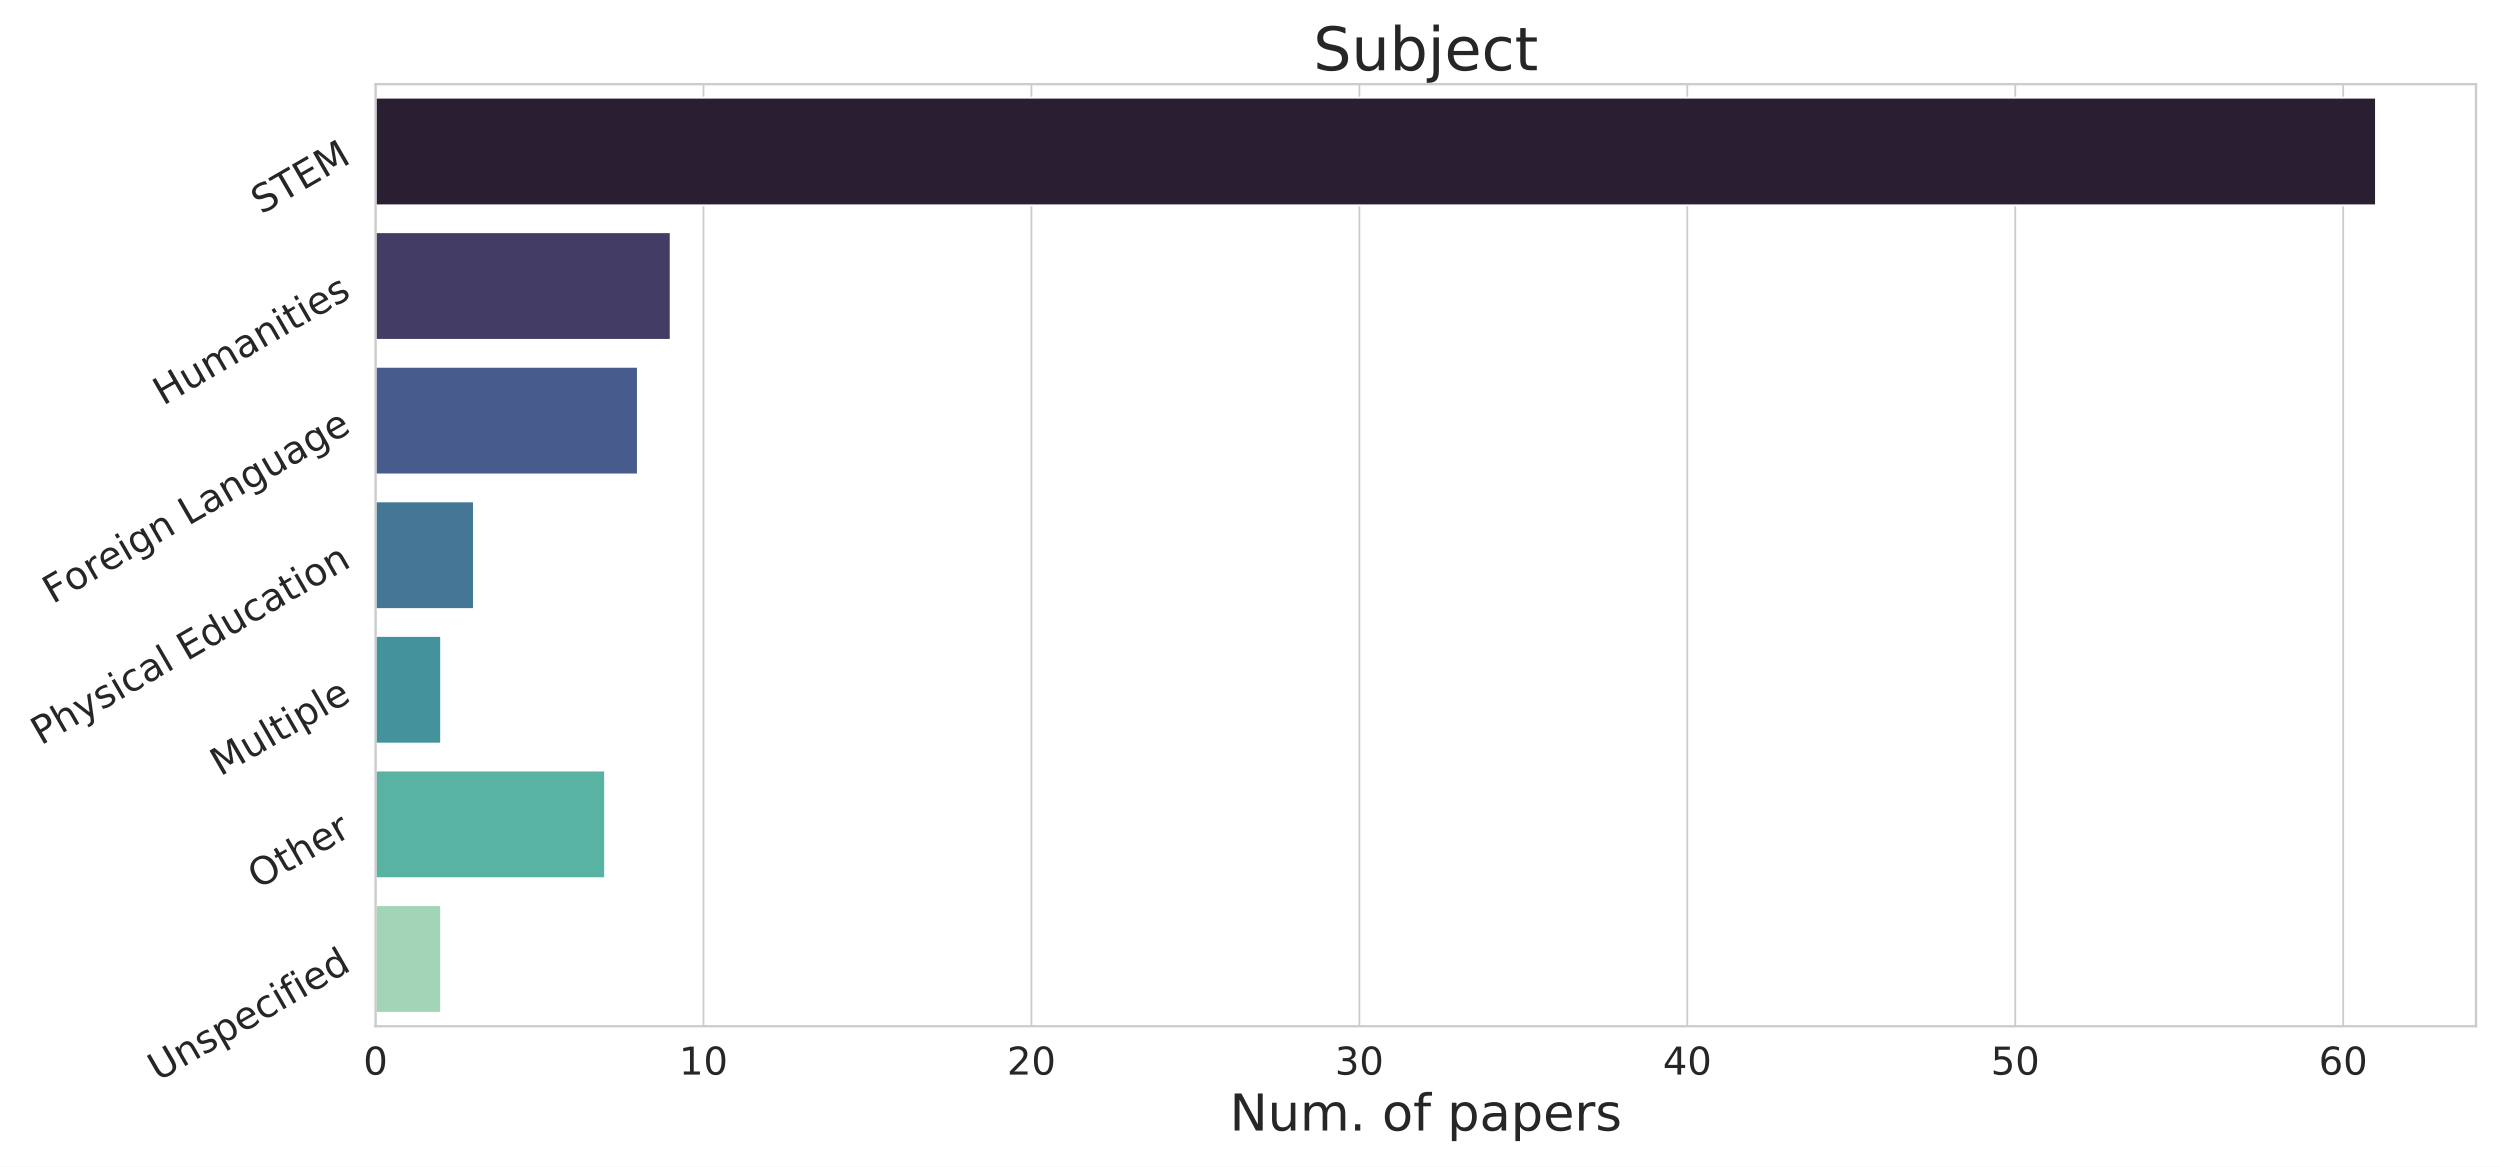
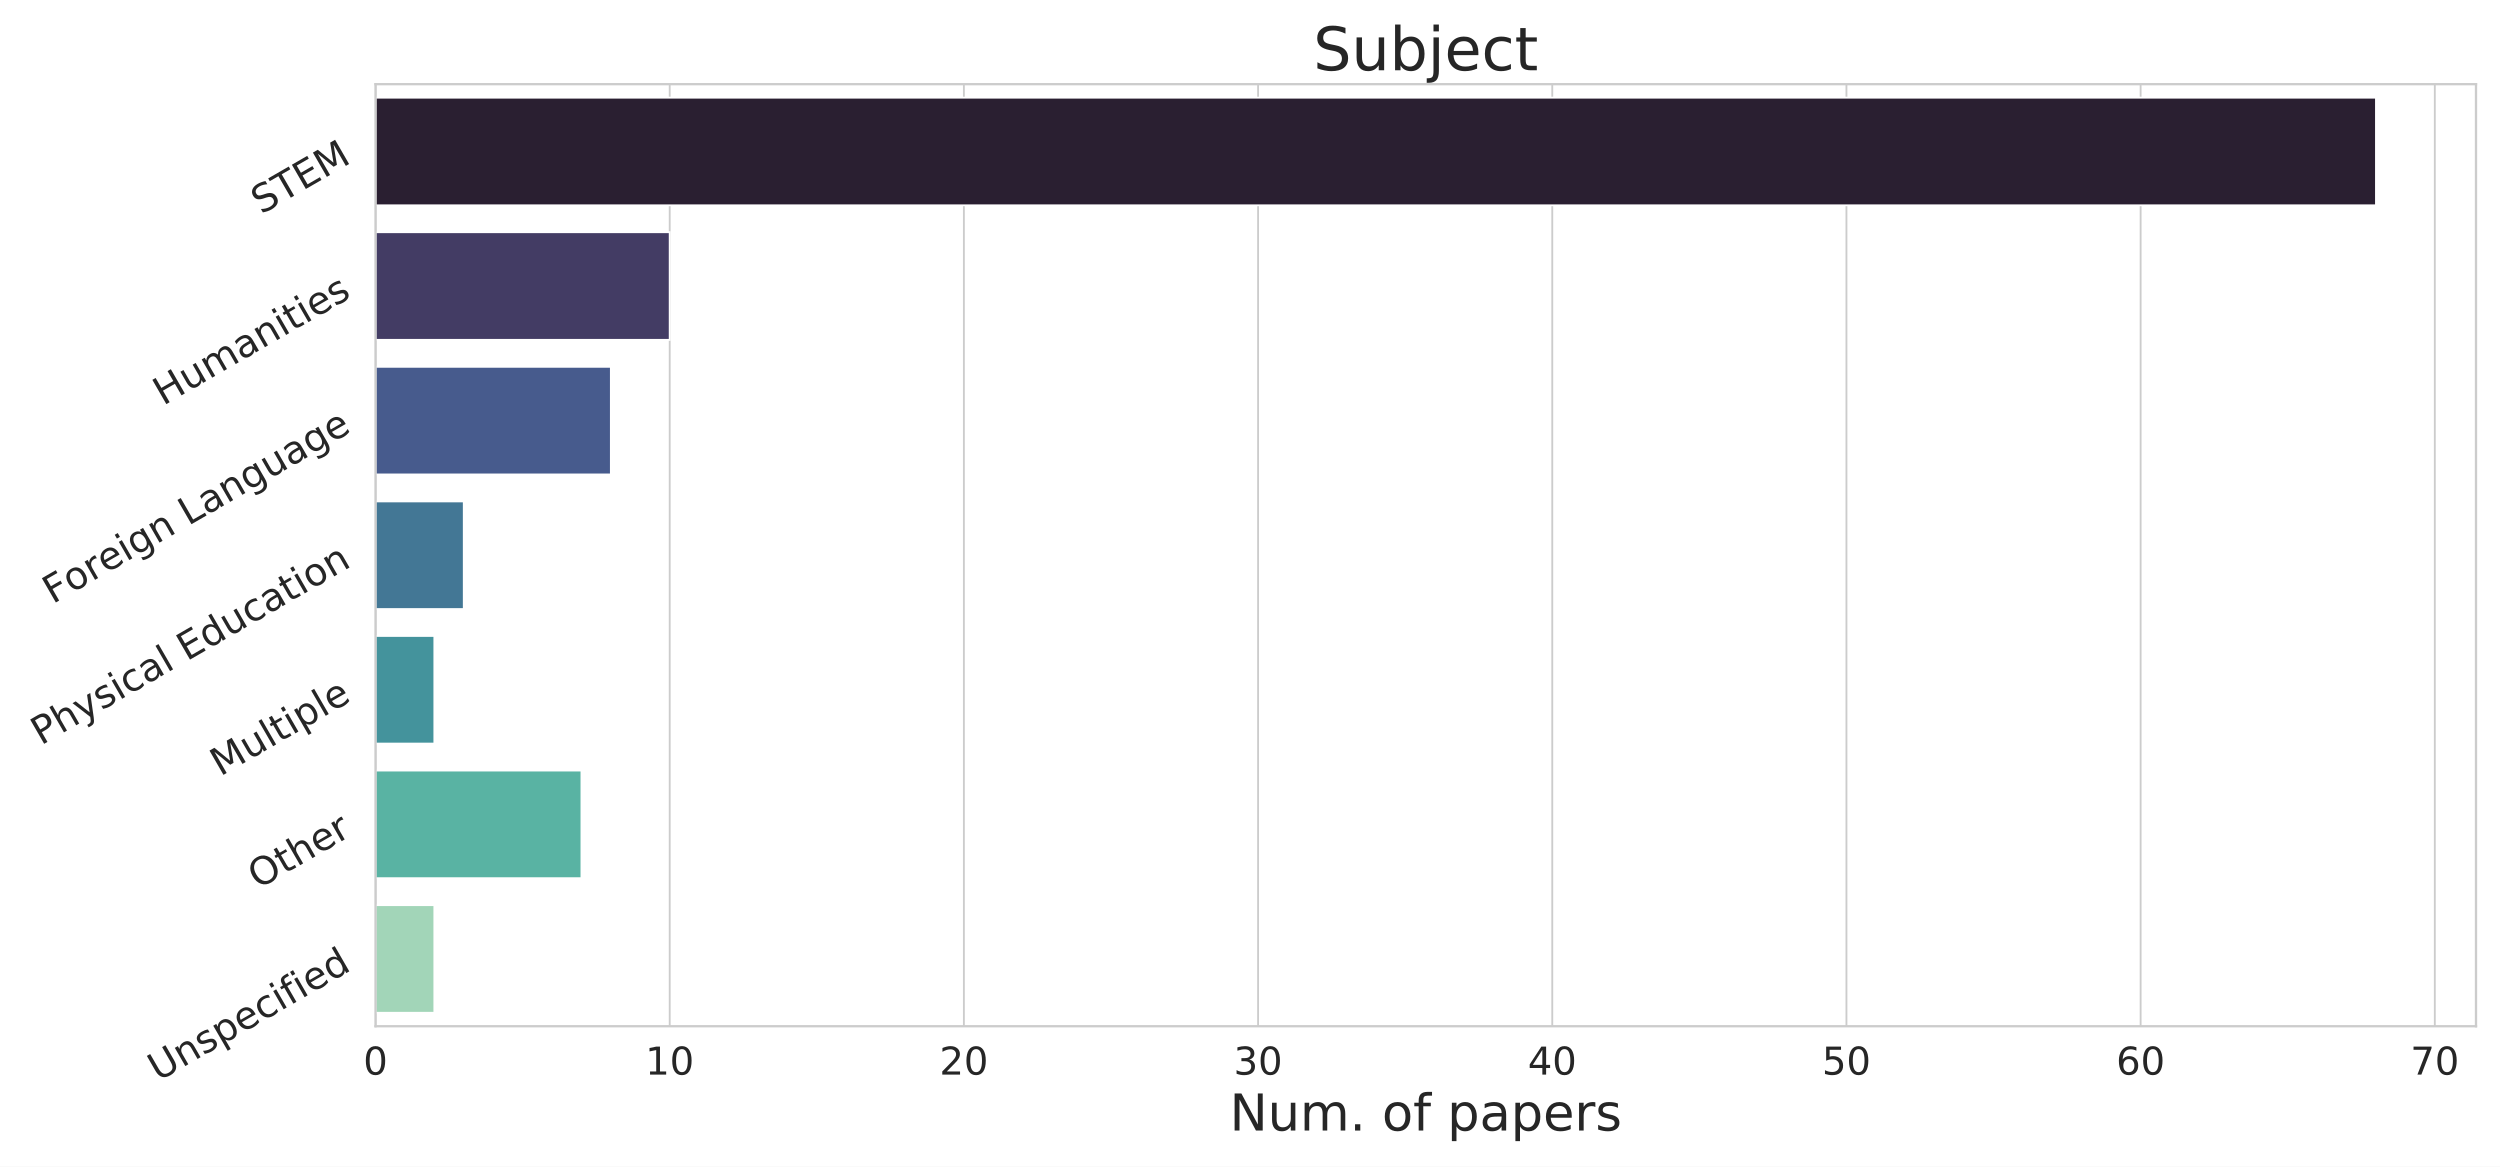
<svg xmlns="http://www.w3.org/2000/svg" xmlns:xlink="http://www.w3.org/1999/xlink" height="504pt" version="1.1" viewBox="0 0 1080 504" width="1080pt">
  <defs>
    <style type="text/css">
*{stroke-linecap:butt;stroke-linejoin:round;}
  </style>
  </defs>
  <g id="figure_1">
    <g id="patch_1">
      <path d="M 0 504  L 1080 504  L 1080 0  L 0 0  z " style="fill:#ffffff;" />
    </g>
    <g id="axes_1">
      <g id="patch_2">
        <path d="M 162.227 443.332  L 1069.632 443.332  L 1069.632 36.368  L 162.227 36.368  z " style="fill:#ffffff;" />
      </g>
      <g id="matplotlib.axis_1">
        <g id="xtick_1">
          <g id="line2d_1">
-             <path clip-path="url(#p57dfeed348)" d="M 162.227 443.332  L 162.227 36.368  " style="fill:none;stroke:#cccccc;stroke-linecap:round;stroke-width:0.8;" />
+             <path clip-path="url(#p2f2446769d)" d="M 162.227 443.332  L 162.227 36.368  " style="fill:none;stroke:#cccccc;stroke-linecap:round;stroke-width:0.8;" />
          </g>
          <g id="text_1">
            <defs>
              <path d="M 31.781 66.406  Q 24.172 66.406 20.328 58.906  Q 16.5 51.422 16.5 36.375  Q 16.5 21.391 20.328 13.891  Q 24.172 6.391 31.781 6.391  Q 39.453 6.391 43.281 13.891  Q 47.125 21.391 47.125 36.375  Q 47.125 51.422 43.281 58.906  Q 39.453 66.406 31.781 66.406  z M 31.781 74.219  Q 44.047 74.219 50.516 64.516  Q 56.984 54.828 56.984 36.375  Q 56.984 17.969 50.516 8.266  Q 44.047 -1.422 31.781 -1.422  Q 19.531 -1.422 13.062 8.266  Q 6.594 17.969 6.594 36.375  Q 6.594 54.828 13.062 64.516  Q 19.531 74.219 31.781 74.219  z " id="DejaVuSans-48" />
            </defs>
            <g style="fill:#262626;" transform="translate(156.9494 464.2369)scale(0.165888 -0.165888)">
              <use xlink:href="#DejaVuSans-48" />
            </g>
          </g>
        </g>
        <g id="xtick_2">
          <g id="line2d_2">
-             <path clip-path="url(#p57dfeed348)" d="M 303.898 443.332  L 303.898 36.368  " style="fill:none;stroke:#cccccc;stroke-linecap:round;stroke-width:0.8;" />
+             <path clip-path="url(#p2f2446769d)" d="M 289.314 443.332  L 289.314 36.368  " style="fill:none;stroke:#cccccc;stroke-linecap:round;stroke-width:0.8;" />
          </g>
          <g id="text_2">
            <defs>
              <path d="M 12.406 8.297  L 28.516 8.297  L 28.516 63.922  L 10.984 60.406  L 10.984 69.391  L 28.422 72.906  L 38.281 72.906  L 38.281 8.297  L 54.391 8.297  L 54.391 0  L 12.406 0  z " id="DejaVuSans-49" />
            </defs>
-             <g style="fill:#262626;" transform="translate(293.3435 464.2369)scale(0.165888 -0.165888)">
+             <g style="fill:#262626;" transform="translate(278.7597 464.2369)scale(0.165888 -0.165888)">
              <use xlink:href="#DejaVuSans-49" />
              <use x="63.623" xlink:href="#DejaVuSans-48" />
            </g>
          </g>
        </g>
        <g id="xtick_3">
          <g id="line2d_3">
-             <path clip-path="url(#p57dfeed348)" d="M 445.569 443.332  L 445.569 36.368  " style="fill:none;stroke:#cccccc;stroke-linecap:round;stroke-width:0.8;" />
+             <path clip-path="url(#p2f2446769d)" d="M 416.402 443.332  L 416.402 36.368  " style="fill:none;stroke:#cccccc;stroke-linecap:round;stroke-width:0.8;" />
          </g>
          <g id="text_3">
            <defs>
              <path d="M 19.188 8.297  L 53.609 8.297  L 53.609 0  L 7.328 0  L 7.328 8.297  Q 12.938 14.109 22.625 23.891  Q 32.328 33.688 34.812 36.531  Q 39.547 41.844 41.422 45.531  Q 43.312 49.219 43.312 52.781  Q 43.312 58.594 39.234 62.25  Q 35.156 65.922 28.609 65.922  Q 23.969 65.922 18.812 64.312  Q 13.672 62.703 7.812 59.422  L 7.812 69.391  Q 13.766 71.781 18.938 73  Q 24.125 74.219 28.422 74.219  Q 39.75 74.219 46.484 68.547  Q 53.219 62.891 53.219 53.422  Q 53.219 48.922 51.531 44.891  Q 49.859 40.875 45.406 35.406  Q 44.188 33.984 37.641 27.219  Q 31.109 20.453 19.188 8.297  z " id="DejaVuSans-50" />
            </defs>
-             <g style="fill:#262626;" transform="translate(435.0149 464.2369)scale(0.165888 -0.165888)">
+             <g style="fill:#262626;" transform="translate(405.8472 464.2369)scale(0.165888 -0.165888)">
              <use xlink:href="#DejaVuSans-50" />
              <use x="63.623" xlink:href="#DejaVuSans-48" />
            </g>
          </g>
        </g>
        <g id="xtick_4">
          <g id="line2d_4">
-             <path clip-path="url(#p57dfeed348)" d="M 587.241 443.332  L 587.241 36.368  " style="fill:none;stroke:#cccccc;stroke-linecap:round;stroke-width:0.8;" />
+             <path clip-path="url(#p2f2446769d)" d="M 543.489 443.332  L 543.489 36.368  " style="fill:none;stroke:#cccccc;stroke-linecap:round;stroke-width:0.8;" />
          </g>
          <g id="text_4">
            <defs>
              <path d="M 40.578 39.312  Q 47.656 37.797 51.625 33  Q 55.609 28.219 55.609 21.188  Q 55.609 10.406 48.188 4.484  Q 40.766 -1.422 27.094 -1.422  Q 22.516 -1.422 17.656 -0.516  Q 12.797 0.391 7.625 2.203  L 7.625 11.719  Q 11.719 9.328 16.594 8.109  Q 21.484 6.891 26.812 6.891  Q 36.078 6.891 40.938 10.547  Q 45.797 14.203 45.797 21.188  Q 45.797 27.641 41.281 31.266  Q 36.766 34.906 28.719 34.906  L 20.219 34.906  L 20.219 43.016  L 29.109 43.016  Q 36.375 43.016 40.234 45.922  Q 44.094 48.828 44.094 54.297  Q 44.094 59.906 40.109 62.906  Q 36.141 65.922 28.719 65.922  Q 24.656 65.922 20.016 65.031  Q 15.375 64.156 9.812 62.312  L 9.812 71.094  Q 15.438 72.656 20.344 73.438  Q 25.25 74.219 29.594 74.219  Q 40.828 74.219 47.359 69.109  Q 53.906 64.016 53.906 55.328  Q 53.906 49.266 50.438 45.094  Q 46.969 40.922 40.578 39.312  z " id="DejaVuSans-51" />
            </defs>
-             <g style="fill:#262626;" transform="translate(576.6863 464.2369)scale(0.165888 -0.165888)">
+             <g style="fill:#262626;" transform="translate(532.9348 464.2369)scale(0.165888 -0.165888)">
              <use xlink:href="#DejaVuSans-51" />
              <use x="63.623" xlink:href="#DejaVuSans-48" />
            </g>
          </g>
        </g>
        <g id="xtick_5">
          <g id="line2d_5">
-             <path clip-path="url(#p57dfeed348)" d="M 728.912 443.332  L 728.912 36.368  " style="fill:none;stroke:#cccccc;stroke-linecap:round;stroke-width:0.8;" />
+             <path clip-path="url(#p2f2446769d)" d="M 670.577 443.332  L 670.577 36.368  " style="fill:none;stroke:#cccccc;stroke-linecap:round;stroke-width:0.8;" />
          </g>
          <g id="text_5">
            <defs>
              <path d="M 37.797 64.312  L 12.891 25.391  L 37.797 25.391  z M 35.203 72.906  L 47.609 72.906  L 47.609 25.391  L 58.016 25.391  L 58.016 17.188  L 47.609 17.188  L 47.609 0  L 37.797 0  L 37.797 17.188  L 4.891 17.188  L 4.891 26.703  z " id="DejaVuSans-52" />
            </defs>
-             <g style="fill:#262626;" transform="translate(718.3577 464.2369)scale(0.165888 -0.165888)">
+             <g style="fill:#262626;" transform="translate(660.0224 464.2369)scale(0.165888 -0.165888)">
              <use xlink:href="#DejaVuSans-52" />
              <use x="63.623" xlink:href="#DejaVuSans-48" />
            </g>
          </g>
        </g>
        <g id="xtick_6">
          <g id="line2d_6">
-             <path clip-path="url(#p57dfeed348)" d="M 870.584 443.332  L 870.584 36.368  " style="fill:none;stroke:#cccccc;stroke-linecap:round;stroke-width:0.8;" />
+             <path clip-path="url(#p2f2446769d)" d="M 797.665 443.332  L 797.665 36.368  " style="fill:none;stroke:#cccccc;stroke-linecap:round;stroke-width:0.8;" />
          </g>
          <g id="text_6">
            <defs>
              <path d="M 10.797 72.906  L 49.516 72.906  L 49.516 64.594  L 19.828 64.594  L 19.828 46.734  Q 21.969 47.469 24.109 47.828  Q 26.266 48.188 28.422 48.188  Q 40.625 48.188 47.75 41.5  Q 54.891 34.812 54.891 23.391  Q 54.891 11.625 47.562 5.094  Q 40.234 -1.422 26.906 -1.422  Q 22.312 -1.422 17.547 -0.641  Q 12.797 0.141 7.719 1.703  L 7.719 11.625  Q 12.109 9.234 16.797 8.062  Q 21.484 6.891 26.703 6.891  Q 35.156 6.891 40.078 11.328  Q 45.016 15.766 45.016 23.391  Q 45.016 31 40.078 35.438  Q 35.156 39.891 26.703 39.891  Q 22.75 39.891 18.812 39.016  Q 14.891 38.141 10.797 36.281  z " id="DejaVuSans-53" />
            </defs>
-             <g style="fill:#262626;" transform="translate(860.0291 464.2369)scale(0.165888 -0.165888)">
+             <g style="fill:#262626;" transform="translate(787.11 464.2369)scale(0.165888 -0.165888)">
              <use xlink:href="#DejaVuSans-53" />
              <use x="63.623" xlink:href="#DejaVuSans-48" />
            </g>
          </g>
        </g>
        <g id="xtick_7">
          <g id="line2d_7">
-             <path clip-path="url(#p57dfeed348)" d="M 1012.255 443.332  L 1012.255 36.368  " style="fill:none;stroke:#cccccc;stroke-linecap:round;stroke-width:0.8;" />
+             <path clip-path="url(#p2f2446769d)" d="M 924.752 443.332  L 924.752 36.368  " style="fill:none;stroke:#cccccc;stroke-linecap:round;stroke-width:0.8;" />
          </g>
          <g id="text_7">
            <defs>
              <path d="M 33.016 40.375  Q 26.375 40.375 22.484 35.828  Q 18.609 31.297 18.609 23.391  Q 18.609 15.531 22.484 10.953  Q 26.375 6.391 33.016 6.391  Q 39.656 6.391 43.531 10.953  Q 47.406 15.531 47.406 23.391  Q 47.406 31.297 43.531 35.828  Q 39.656 40.375 33.016 40.375  z M 52.594 71.297  L 52.594 62.312  Q 48.875 64.062 45.094 64.984  Q 41.312 65.922 37.594 65.922  Q 27.828 65.922 22.672 59.328  Q 17.531 52.734 16.797 39.406  Q 19.672 43.656 24.016 45.922  Q 28.375 48.188 33.594 48.188  Q 44.578 48.188 50.953 41.516  Q 57.328 34.859 57.328 23.391  Q 57.328 12.156 50.688 5.359  Q 44.047 -1.422 33.016 -1.422  Q 20.359 -1.422 13.672 8.266  Q 6.984 17.969 6.984 36.375  Q 6.984 53.656 15.188 63.938  Q 23.391 74.219 37.203 74.219  Q 40.922 74.219 44.703 73.484  Q 48.484 72.75 52.594 71.297  z " id="DejaVuSans-54" />
            </defs>
-             <g style="fill:#262626;" transform="translate(1001.7 464.2369)scale(0.165888 -0.165888)">
+             <g style="fill:#262626;" transform="translate(914.1975 464.2369)scale(0.165888 -0.165888)">
              <use xlink:href="#DejaVuSans-54" />
              <use x="63.623" xlink:href="#DejaVuSans-48" />
            </g>
          </g>
        </g>
-         <g id="text_8">
+         <g id="xtick_8">
+           <g id="line2d_8">
+             <path clip-path="url(#p2f2446769d)" d="M 1051.84 443.332  L 1051.84 36.368  " style="fill:none;stroke:#cccccc;stroke-linecap:round;stroke-width:0.8;" />
+           </g>
+           <g id="text_8">
+             <defs>
+               <path d="M 8.203 72.906  L 55.078 72.906  L 55.078 68.703  L 28.609 0  L 18.312 0  L 43.219 64.594  L 8.203 64.594  z " id="DejaVuSans-55" />
+             </defs>
+             <g style="fill:#262626;" transform="translate(1041.285 464.2369)scale(0.165888 -0.165888)">
+               <use xlink:href="#DejaVuSans-55" />
+               <use x="63.623" xlink:href="#DejaVuSans-48" />
+             </g>
+           </g>
+         </g>
+         <g id="text_9">
          <defs>
            <path d="M 9.812 72.906  L 23.094 72.906  L 55.422 11.922  L 55.422 72.906  L 64.984 72.906  L 64.984 0  L 51.703 0  L 19.391 60.984  L 19.391 0  L 9.812 0  z " id="DejaVuSans-78" />
            <path d="M 8.5 21.578  L 8.5 54.688  L 17.484 54.688  L 17.484 21.922  Q 17.484 14.156 20.5 10.266  Q 23.531 6.391 29.594 6.391  Q 36.859 6.391 41.078 11.031  Q 45.312 15.672 45.312 23.688  L 45.312 54.688  L 54.297 54.688  L 54.297 0  L 45.312 0  L 45.312 8.406  Q 42.047 3.422 37.719 1  Q 33.406 -1.422 27.688 -1.422  Q 18.266 -1.422 13.375 4.438  Q 8.5 10.297 8.5 21.578  z M 31.109 56  z " id="DejaVuSans-117" />
            <path d="M 52 44.188  Q 55.375 50.25 60.062 53.125  Q 64.75 56 71.094 56  Q 79.641 56 84.281 50.016  Q 88.922 44.047 88.922 33.016  L 88.922 0  L 79.891 0  L 79.891 32.719  Q 79.891 40.578 77.094 44.375  Q 74.312 48.188 68.609 48.188  Q 61.625 48.188 57.562 43.547  Q 53.516 38.922 53.516 30.906  L 53.516 0  L 44.484 0  L 44.484 32.719  Q 44.484 40.625 41.703 44.406  Q 38.922 48.188 33.109 48.188  Q 26.219 48.188 22.156 43.531  Q 18.109 38.875 18.109 30.906  L 18.109 0  L 9.078 0  L 9.078 54.688  L 18.109 54.688  L 18.109 46.188  Q 21.188 51.219 25.484 53.609  Q 29.781 56 35.688 56  Q 41.656 56 45.828 52.969  Q 50 49.953 52 44.188  z " id="DejaVuSans-109" />
            <path d="M 10.688 12.406  L 21 12.406  L 21 0  L 10.688 0  z " id="DejaVuSans-46" />
            <path id="DejaVuSans-32" />
            <path d="M 30.609 48.391  Q 23.391 48.391 19.188 42.75  Q 14.984 37.109 14.984 27.297  Q 14.984 17.484 19.156 11.844  Q 23.344 6.203 30.609 6.203  Q 37.797 6.203 41.984 11.859  Q 46.188 17.531 46.188 27.297  Q 46.188 37.016 41.984 42.703  Q 37.797 48.391 30.609 48.391  z M 30.609 56  Q 42.328 56 49.016 48.375  Q 55.719 40.766 55.719 27.297  Q 55.719 13.875 49.016 6.219  Q 42.328 -1.422 30.609 -1.422  Q 18.844 -1.422 12.172 6.219  Q 5.516 13.875 5.516 27.297  Q 5.516 40.766 12.172 48.375  Q 18.844 56 30.609 56  z " id="DejaVuSans-111" />
            <path d="M 37.109 75.984  L 37.109 68.5  L 28.516 68.5  Q 23.688 68.5 21.797 66.547  Q 19.922 64.594 19.922 59.516  L 19.922 54.688  L 34.719 54.688  L 34.719 47.703  L 19.922 47.703  L 19.922 0  L 10.891 0  L 10.891 47.703  L 2.297 47.703  L 2.297 54.688  L 10.891 54.688  L 10.891 58.5  Q 10.891 67.625 15.141 71.797  Q 19.391 75.984 28.609 75.984  z " id="DejaVuSans-102" />
            <path d="M 18.109 8.203  L 18.109 -20.797  L 9.078 -20.797  L 9.078 54.688  L 18.109 54.688  L 18.109 46.391  Q 20.953 51.266 25.266 53.625  Q 29.594 56 35.594 56  Q 45.562 56 51.781 48.094  Q 58.016 40.188 58.016 27.297  Q 58.016 14.406 51.781 6.484  Q 45.562 -1.422 35.594 -1.422  Q 29.594 -1.422 25.266 0.953  Q 20.953 3.328 18.109 8.203  z M 48.688 27.297  Q 48.688 37.203 44.609 42.844  Q 40.531 48.484 33.406 48.484  Q 26.266 48.484 22.188 42.844  Q 18.109 37.203 18.109 27.297  Q 18.109 17.391 22.188 11.75  Q 26.266 6.109 33.406 6.109  Q 40.531 6.109 44.609 11.75  Q 48.688 17.391 48.688 27.297  z " id="DejaVuSans-112" />
            <path d="M 34.281 27.484  Q 23.391 27.484 19.188 25  Q 14.984 22.516 14.984 16.5  Q 14.984 11.719 18.141 8.906  Q 21.297 6.109 26.703 6.109  Q 34.188 6.109 38.703 11.406  Q 43.219 16.703 43.219 25.484  L 43.219 27.484  z M 52.203 31.203  L 52.203 0  L 43.219 0  L 43.219 8.297  Q 40.141 3.328 35.547 0.953  Q 30.953 -1.422 24.312 -1.422  Q 15.922 -1.422 10.953 3.297  Q 6 8.016 6 15.922  Q 6 25.141 12.172 29.828  Q 18.359 34.516 30.609 34.516  L 43.219 34.516  L 43.219 35.406  Q 43.219 41.609 39.141 45  Q 35.062 48.391 27.688 48.391  Q 23 48.391 18.547 47.266  Q 14.109 46.141 10.016 43.891  L 10.016 52.203  Q 14.938 54.109 19.578 55.047  Q 24.219 56 28.609 56  Q 40.484 56 46.344 49.844  Q 52.203 43.703 52.203 31.203  z " id="DejaVuSans-97" />
            <path d="M 56.203 29.594  L 56.203 25.203  L 14.891 25.203  Q 15.484 15.922 20.484 11.062  Q 25.484 6.203 34.422 6.203  Q 39.594 6.203 44.453 7.469  Q 49.312 8.734 54.109 11.281  L 54.109 2.781  Q 49.266 0.734 44.188 -0.344  Q 39.109 -1.422 33.891 -1.422  Q 20.797 -1.422 13.156 6.188  Q 5.516 13.812 5.516 26.812  Q 5.516 40.234 12.766 48.109  Q 20.016 56 32.328 56  Q 43.359 56 49.781 48.891  Q 56.203 41.797 56.203 29.594  z M 47.219 32.234  Q 47.125 39.594 43.094 43.984  Q 39.062 48.391 32.422 48.391  Q 24.906 48.391 20.391 44.141  Q 15.875 39.891 15.188 32.172  z " id="DejaVuSans-101" />
            <path d="M 41.109 46.297  Q 39.594 47.172 37.812 47.578  Q 36.031 48 33.891 48  Q 26.266 48 22.188 43.047  Q 18.109 38.094 18.109 28.812  L 18.109 0  L 9.078 0  L 9.078 54.688  L 18.109 54.688  L 18.109 46.188  Q 20.953 51.172 25.484 53.578  Q 30.031 56 36.531 56  Q 37.453 56 38.578 55.875  Q 39.703 55.766 41.062 55.516  z " id="DejaVuSans-114" />
            <path d="M 44.281 53.078  L 44.281 44.578  Q 40.484 46.531 36.375 47.5  Q 32.281 48.484 27.875 48.484  Q 21.188 48.484 17.844 46.438  Q 14.5 44.391 14.5 40.281  Q 14.5 37.156 16.891 35.375  Q 19.281 33.594 26.516 31.984  L 29.594 31.297  Q 39.156 29.25 43.188 25.516  Q 47.219 21.781 47.219 15.094  Q 47.219 7.469 41.188 3.016  Q 35.156 -1.422 24.609 -1.422  Q 20.219 -1.422 15.453 -0.562  Q 10.688 0.297 5.422 2  L 5.422 11.281  Q 10.406 8.688 15.234 7.391  Q 20.062 6.109 24.812 6.109  Q 31.156 6.109 34.562 8.281  Q 37.984 10.453 37.984 14.406  Q 37.984 18.062 35.516 20.016  Q 33.062 21.969 24.703 23.781  L 21.578 24.516  Q 13.234 26.266 9.516 29.906  Q 5.812 33.547 5.812 39.891  Q 5.812 47.609 11.281 51.797  Q 16.75 56 26.812 56  Q 31.781 56 36.172 55.266  Q 40.578 54.547 44.281 53.078  z " id="DejaVuSans-115" />
          </defs>
          <g style="fill:#262626;" transform="translate(531.195 488.4034)scale(0.22 -0.22)">
            <use xlink:href="#DejaVuSans-78" />
            <use x="74.805" xlink:href="#DejaVuSans-117" />
            <use x="138.184" xlink:href="#DejaVuSans-109" />
            <use x="235.596" xlink:href="#DejaVuSans-46" />
            <use x="267.383" xlink:href="#DejaVuSans-32" />
            <use x="299.17" xlink:href="#DejaVuSans-111" />
            <use x="360.352" xlink:href="#DejaVuSans-102" />
            <use x="395.557" xlink:href="#DejaVuSans-32" />
            <use x="427.344" xlink:href="#DejaVuSans-112" />
            <use x="490.82" xlink:href="#DejaVuSans-97" />
            <use x="552.1" xlink:href="#DejaVuSans-112" />
            <use x="615.576" xlink:href="#DejaVuSans-101" />
            <use x="677.1" xlink:href="#DejaVuSans-114" />
            <use x="718.213" xlink:href="#DejaVuSans-115" />
          </g>
        </g>
      </g>
      <g id="matplotlib.axis_2">
        <g id="ytick_1">
-           <g id="text_9">
+           <g id="text_10">
            <defs>
              <path d="M 53.516 70.516  L 53.516 60.891  Q 47.906 63.578 42.922 64.891  Q 37.938 66.219 33.297 66.219  Q 25.25 66.219 20.875 63.094  Q 16.5 59.969 16.5 54.203  Q 16.5 49.359 19.406 46.891  Q 22.312 44.438 30.422 42.922  L 36.375 41.703  Q 47.406 39.594 52.656 34.297  Q 57.906 29 57.906 20.125  Q 57.906 9.516 50.797 4.047  Q 43.703 -1.422 29.984 -1.422  Q 24.812 -1.422 18.969 -0.25  Q 13.141 0.922 6.891 3.219  L 6.891 13.375  Q 12.891 10.016 18.656 8.297  Q 24.422 6.594 29.984 6.594  Q 38.422 6.594 43.016 9.906  Q 47.609 13.234 47.609 19.391  Q 47.609 24.75 44.312 27.781  Q 41.016 30.812 33.5 32.328  L 27.484 33.5  Q 16.453 35.688 11.516 40.375  Q 6.594 45.062 6.594 53.422  Q 6.594 63.094 13.406 68.656  Q 20.219 74.219 32.172 74.219  Q 37.312 74.219 42.625 73.281  Q 47.953 72.359 53.516 70.516  z " id="DejaVuSans-83" />
              <path d="M -0.297 72.906  L 61.375 72.906  L 61.375 64.594  L 35.5 64.594  L 35.5 0  L 25.594 0  L 25.594 64.594  L -0.297 64.594  z " id="DejaVuSans-84" />
              <path d="M 9.812 72.906  L 55.906 72.906  L 55.906 64.594  L 19.672 64.594  L 19.672 43.016  L 54.391 43.016  L 54.391 34.719  L 19.672 34.719  L 19.672 8.297  L 56.781 8.297  L 56.781 0  L 9.812 0  z " id="DejaVuSans-69" />
              <path d="M 9.812 72.906  L 24.516 72.906  L 43.109 23.297  L 61.812 72.906  L 76.516 72.906  L 76.516 0  L 66.891 0  L 66.891 64.016  L 48.094 14.016  L 38.188 14.016  L 19.391 64.016  L 19.391 0  L 9.812 0  z " id="DejaVuSans-77" />
            </defs>
            <g style="fill:#262626;" transform="translate(112.8335 92.77982)rotate(-30)scale(0.165888 -0.165888)">
              <use xlink:href="#DejaVuSans-83" />
              <use x="63.477" xlink:href="#DejaVuSans-84" />
              <use x="124.561" xlink:href="#DejaVuSans-69" />
              <use x="187.744" xlink:href="#DejaVuSans-77" />
            </g>
          </g>
        </g>
        <g id="ytick_2">
-           <g id="text_10">
+           <g id="text_11">
            <defs>
              <path d="M 9.812 72.906  L 19.672 72.906  L 19.672 43.016  L 55.516 43.016  L 55.516 72.906  L 65.375 72.906  L 65.375 0  L 55.516 0  L 55.516 34.719  L 19.672 34.719  L 19.672 0  L 9.812 0  z " id="DejaVuSans-72" />
              <path d="M 54.891 33.016  L 54.891 0  L 45.906 0  L 45.906 32.719  Q 45.906 40.484 42.875 44.328  Q 39.844 48.188 33.797 48.188  Q 26.516 48.188 22.312 43.547  Q 18.109 38.922 18.109 30.906  L 18.109 0  L 9.078 0  L 9.078 54.688  L 18.109 54.688  L 18.109 46.188  Q 21.344 51.125 25.703 53.562  Q 30.078 56 35.797 56  Q 45.219 56 50.047 50.172  Q 54.891 44.344 54.891 33.016  z " id="DejaVuSans-110" />
              <path d="M 9.422 54.688  L 18.406 54.688  L 18.406 0  L 9.422 0  z M 9.422 75.984  L 18.406 75.984  L 18.406 64.594  L 9.422 64.594  z " id="DejaVuSans-105" />
              <path d="M 18.312 70.219  L 18.312 54.688  L 36.812 54.688  L 36.812 47.703  L 18.312 47.703  L 18.312 18.016  Q 18.312 11.328 20.141 9.422  Q 21.969 7.516 27.594 7.516  L 36.812 7.516  L 36.812 0  L 27.594 0  Q 17.188 0 13.234 3.875  Q 9.281 7.766 9.281 18.016  L 9.281 47.703  L 2.688 47.703  L 2.688 54.688  L 9.281 54.688  L 9.281 70.219  z " id="DejaVuSans-116" />
            </defs>
            <g style="fill:#262626;" transform="translate(70.45286 175.386)rotate(-30)scale(0.165888 -0.165888)">
              <use xlink:href="#DejaVuSans-72" />
              <use x="75.195" xlink:href="#DejaVuSans-117" />
              <use x="138.574" xlink:href="#DejaVuSans-109" />
              <use x="235.986" xlink:href="#DejaVuSans-97" />
              <use x="297.266" xlink:href="#DejaVuSans-110" />
              <use x="360.645" xlink:href="#DejaVuSans-105" />
              <use x="388.428" xlink:href="#DejaVuSans-116" />
              <use x="427.637" xlink:href="#DejaVuSans-105" />
              <use x="455.42" xlink:href="#DejaVuSans-101" />
              <use x="516.943" xlink:href="#DejaVuSans-115" />
            </g>
          </g>
        </g>
        <g id="ytick_3">
-           <g id="text_11">
+           <g id="text_12">
            <defs>
              <path d="M 9.812 72.906  L 51.703 72.906  L 51.703 64.594  L 19.672 64.594  L 19.672 43.109  L 48.578 43.109  L 48.578 34.812  L 19.672 34.812  L 19.672 0  L 9.812 0  z " id="DejaVuSans-70" />
              <path d="M 45.406 27.984  Q 45.406 37.75 41.375 43.109  Q 37.359 48.484 30.078 48.484  Q 22.859 48.484 18.828 43.109  Q 14.797 37.75 14.797 27.984  Q 14.797 18.266 18.828 12.891  Q 22.859 7.516 30.078 7.516  Q 37.359 7.516 41.375 12.891  Q 45.406 18.266 45.406 27.984  z M 54.391 6.781  Q 54.391 -7.172 48.188 -13.984  Q 42 -20.797 29.203 -20.797  Q 24.469 -20.797 20.266 -20.094  Q 16.062 -19.391 12.109 -17.922  L 12.109 -9.188  Q 16.062 -11.328 19.922 -12.344  Q 23.781 -13.375 27.781 -13.375  Q 36.625 -13.375 41.016 -8.766  Q 45.406 -4.156 45.406 5.172  L 45.406 9.625  Q 42.625 4.781 38.281 2.391  Q 33.938 0 27.875 0  Q 17.828 0 11.672 7.656  Q 5.516 15.328 5.516 27.984  Q 5.516 40.672 11.672 48.328  Q 17.828 56 27.875 56  Q 33.938 56 38.281 53.609  Q 42.625 51.219 45.406 46.391  L 45.406 54.688  L 54.391 54.688  z " id="DejaVuSans-103" />
              <path d="M 9.812 72.906  L 19.672 72.906  L 19.672 8.297  L 55.172 8.297  L 55.172 0  L 9.812 0  z " id="DejaVuSans-76" />
            </defs>
            <g style="fill:#262626;" transform="translate(22.72973 261.0767)rotate(-30)scale(0.165888 -0.165888)">
              <use xlink:href="#DejaVuSans-70" />
              <use x="57.473" xlink:href="#DejaVuSans-111" />
              <use x="118.654" xlink:href="#DejaVuSans-114" />
              <use x="159.736" xlink:href="#DejaVuSans-101" />
              <use x="221.26" xlink:href="#DejaVuSans-105" />
              <use x="249.043" xlink:href="#DejaVuSans-103" />
              <use x="312.52" xlink:href="#DejaVuSans-110" />
              <use x="375.898" xlink:href="#DejaVuSans-32" />
              <use x="407.686" xlink:href="#DejaVuSans-76" />
              <use x="463.398" xlink:href="#DejaVuSans-97" />
              <use x="524.678" xlink:href="#DejaVuSans-110" />
              <use x="588.057" xlink:href="#DejaVuSans-103" />
              <use x="651.533" xlink:href="#DejaVuSans-117" />
              <use x="714.912" xlink:href="#DejaVuSans-97" />
              <use x="776.191" xlink:href="#DejaVuSans-103" />
              <use x="839.668" xlink:href="#DejaVuSans-101" />
            </g>
          </g>
        </g>
        <g id="ytick_4">
-           <g id="text_12">
+           <g id="text_13">
            <defs>
              <path d="M 19.672 64.797  L 19.672 37.406  L 32.078 37.406  Q 38.969 37.406 42.719 40.969  Q 46.484 44.531 46.484 51.125  Q 46.484 57.672 42.719 61.234  Q 38.969 64.797 32.078 64.797  z M 9.812 72.906  L 32.078 72.906  Q 44.344 72.906 50.609 67.359  Q 56.891 61.812 56.891 51.125  Q 56.891 40.328 50.609 34.812  Q 44.344 29.297 32.078 29.297  L 19.672 29.297  L 19.672 0  L 9.812 0  z " id="DejaVuSans-80" />
              <path d="M 54.891 33.016  L 54.891 0  L 45.906 0  L 45.906 32.719  Q 45.906 40.484 42.875 44.328  Q 39.844 48.188 33.797 48.188  Q 26.516 48.188 22.312 43.547  Q 18.109 38.922 18.109 30.906  L 18.109 0  L 9.078 0  L 9.078 75.984  L 18.109 75.984  L 18.109 46.188  Q 21.344 51.125 25.703 53.562  Q 30.078 56 35.797 56  Q 45.219 56 50.047 50.172  Q 54.891 44.344 54.891 33.016  z " id="DejaVuSans-104" />
              <path d="M 32.172 -5.078  Q 28.375 -14.844 24.75 -17.812  Q 21.141 -20.797 15.094 -20.797  L 7.906 -20.797  L 7.906 -13.281  L 13.188 -13.281  Q 16.891 -13.281 18.938 -11.516  Q 21 -9.766 23.484 -3.219  L 25.094 0.875  L 2.984 54.688  L 12.5 54.688  L 29.594 11.922  L 46.688 54.688  L 56.203 54.688  z " id="DejaVuSans-121" />
              <path d="M 48.781 52.594  L 48.781 44.188  Q 44.969 46.297 41.141 47.344  Q 37.312 48.391 33.406 48.391  Q 24.656 48.391 19.812 42.844  Q 14.984 37.312 14.984 27.297  Q 14.984 17.281 19.812 11.734  Q 24.656 6.203 33.406 6.203  Q 37.312 6.203 41.141 7.25  Q 44.969 8.297 48.781 10.406  L 48.781 2.094  Q 45.016 0.344 40.984 -0.531  Q 36.969 -1.422 32.422 -1.422  Q 20.062 -1.422 12.781 6.344  Q 5.516 14.109 5.516 27.297  Q 5.516 40.672 12.859 48.328  Q 20.219 56 33.016 56  Q 37.156 56 41.109 55.141  Q 45.062 54.297 48.781 52.594  z " id="DejaVuSans-99" />
              <path d="M 9.422 75.984  L 18.406 75.984  L 18.406 0  L 9.422 0  z " id="DejaVuSans-108" />
              <path d="M 45.406 46.391  L 45.406 75.984  L 54.391 75.984  L 54.391 0  L 45.406 0  L 45.406 8.203  Q 42.578 3.328 38.25 0.953  Q 33.938 -1.422 27.875 -1.422  Q 17.969 -1.422 11.734 6.484  Q 5.516 14.406 5.516 27.297  Q 5.516 40.188 11.734 48.094  Q 17.969 56 27.875 56  Q 33.938 56 38.25 53.625  Q 42.578 51.266 45.406 46.391  z M 14.797 27.297  Q 14.797 17.391 18.875 11.75  Q 22.953 6.109 30.078 6.109  Q 37.203 6.109 41.297 11.75  Q 45.406 17.391 45.406 27.297  Q 45.406 37.203 41.297 42.844  Q 37.203 48.484 30.078 48.484  Q 22.953 48.484 18.875 42.844  Q 14.797 37.203 14.797 27.297  z " id="DejaVuSans-100" />
            </defs>
            <g style="fill:#262626;" transform="translate(17.67234 322.1343)rotate(-30)scale(0.165888 -0.165888)">
              <use xlink:href="#DejaVuSans-80" />
              <use x="60.303" xlink:href="#DejaVuSans-104" />
              <use x="123.682" xlink:href="#DejaVuSans-121" />
              <use x="182.861" xlink:href="#DejaVuSans-115" />
              <use x="234.961" xlink:href="#DejaVuSans-105" />
              <use x="262.744" xlink:href="#DejaVuSans-99" />
              <use x="317.725" xlink:href="#DejaVuSans-97" />
              <use x="379.004" xlink:href="#DejaVuSans-108" />
              <use x="406.787" xlink:href="#DejaVuSans-32" />
              <use x="438.574" xlink:href="#DejaVuSans-69" />
              <use x="501.758" xlink:href="#DejaVuSans-100" />
              <use x="565.234" xlink:href="#DejaVuSans-117" />
              <use x="628.613" xlink:href="#DejaVuSans-99" />
              <use x="683.594" xlink:href="#DejaVuSans-97" />
              <use x="744.873" xlink:href="#DejaVuSans-116" />
              <use x="784.082" xlink:href="#DejaVuSans-105" />
              <use x="811.865" xlink:href="#DejaVuSans-111" />
              <use x="873.047" xlink:href="#DejaVuSans-110" />
            </g>
          </g>
        </g>
        <g id="ytick_5">
-           <g id="text_13">
+           <g id="text_14">
            <g style="fill:#262626;" transform="translate(95.136 335.5483)rotate(-30)scale(0.165888 -0.165888)">
              <use xlink:href="#DejaVuSans-77" />
              <use x="86.279" xlink:href="#DejaVuSans-117" />
              <use x="149.658" xlink:href="#DejaVuSans-108" />
              <use x="177.441" xlink:href="#DejaVuSans-116" />
              <use x="216.65" xlink:href="#DejaVuSans-105" />
              <use x="244.434" xlink:href="#DejaVuSans-112" />
              <use x="307.91" xlink:href="#DejaVuSans-108" />
              <use x="335.693" xlink:href="#DejaVuSans-101" />
            </g>
          </g>
        </g>
        <g id="ytick_6">
-           <g id="text_14">
+           <g id="text_15">
            <defs>
              <path d="M 39.406 66.219  Q 28.656 66.219 22.328 58.203  Q 16.016 50.203 16.016 36.375  Q 16.016 22.609 22.328 14.594  Q 28.656 6.594 39.406 6.594  Q 50.141 6.594 56.422 14.594  Q 62.703 22.609 62.703 36.375  Q 62.703 50.203 56.422 58.203  Q 50.141 66.219 39.406 66.219  z M 39.406 74.219  Q 54.734 74.219 63.906 63.938  Q 73.094 53.656 73.094 36.375  Q 73.094 19.141 63.906 8.859  Q 54.734 -1.422 39.406 -1.422  Q 24.031 -1.422 14.812 8.828  Q 5.609 19.094 5.609 36.375  Q 5.609 53.656 14.812 63.938  Q 24.031 74.219 39.406 74.219  z " id="DejaVuSans-79" />
            </defs>
            <g style="fill:#262626;" transform="translate(111.4103 384.2901)rotate(-30)scale(0.165888 -0.165888)">
              <use xlink:href="#DejaVuSans-79" />
              <use x="78.711" xlink:href="#DejaVuSans-116" />
              <use x="117.92" xlink:href="#DejaVuSans-104" />
              <use x="181.299" xlink:href="#DejaVuSans-101" />
              <use x="242.822" xlink:href="#DejaVuSans-114" />
            </g>
          </g>
        </g>
        <g id="ytick_7">
-           <g id="text_15">
+           <g id="text_16">
            <defs>
              <path d="M 8.688 72.906  L 18.609 72.906  L 18.609 28.609  Q 18.609 16.891 22.844 11.734  Q 27.094 6.594 36.625 6.594  Q 46.094 6.594 50.344 11.734  Q 54.594 16.891 54.594 28.609  L 54.594 72.906  L 64.5 72.906  L 64.5 27.391  Q 64.5 13.141 57.438 5.859  Q 50.391 -1.422 36.625 -1.422  Q 22.797 -1.422 15.734 5.859  Q 8.688 13.141 8.688 27.391  z " id="DejaVuSans-85" />
            </defs>
            <g style="fill:#262626;" transform="translate(68.23955 467.3524)rotate(-30)scale(0.165888 -0.165888)">
              <use xlink:href="#DejaVuSans-85" />
              <use x="73.193" xlink:href="#DejaVuSans-110" />
              <use x="136.572" xlink:href="#DejaVuSans-115" />
              <use x="188.672" xlink:href="#DejaVuSans-112" />
              <use x="252.148" xlink:href="#DejaVuSans-101" />
              <use x="313.672" xlink:href="#DejaVuSans-99" />
              <use x="368.652" xlink:href="#DejaVuSans-105" />
              <use x="396.436" xlink:href="#DejaVuSans-102" />
              <use x="431.641" xlink:href="#DejaVuSans-105" />
              <use x="459.424" xlink:href="#DejaVuSans-101" />
              <use x="520.947" xlink:href="#DejaVuSans-100" />
            </g>
          </g>
        </g>
      </g>
      <g id="patch_3">
-         <path clip-path="url(#p57dfeed348)" d="M 162.227 42.182  L 1026.422 42.182  L 1026.422 88.692  L 162.227 88.692  z " style="fill:#2a1f31;stroke:#ffffff;stroke-linejoin:miter;stroke-width:0.8;" />
+         <path clip-path="url(#p2f2446769d)" d="M 162.227 42.182  L 1026.422 42.182  L 1026.422 88.692  L 162.227 88.692  z " style="fill:#2a1f31;stroke:#ffffff;stroke-linejoin:miter;stroke-width:0.8;" />
      </g>
      <g id="patch_4">
-         <path clip-path="url(#p57dfeed348)" d="M 162.227 100.319  L 289.731 100.319  L 289.731 146.83  L 162.227 146.83  z " style="fill:#433c64;stroke:#ffffff;stroke-linejoin:miter;stroke-width:0.8;" />
+         <path clip-path="url(#p2f2446769d)" d="M 162.227 100.319  L 289.314 100.319  L 289.314 146.83  L 162.227 146.83  z " style="fill:#433c64;stroke:#ffffff;stroke-linejoin:miter;stroke-width:0.8;" />
      </g>
      <g id="patch_5">
-         <path clip-path="url(#p57dfeed348)" d="M 162.227 158.457  L 275.564 158.457  L 275.564 204.967  L 162.227 204.967  z " style="fill:#475b8d;stroke:#ffffff;stroke-linejoin:miter;stroke-width:0.8;" />
+         <path clip-path="url(#p2f2446769d)" d="M 162.227 158.457  L 263.897 158.457  L 263.897 204.967  L 162.227 204.967  z " style="fill:#475b8d;stroke:#ffffff;stroke-linejoin:miter;stroke-width:0.8;" />
      </g>
      <g id="patch_6">
-         <path clip-path="url(#p57dfeed348)" d="M 162.227 216.595  L 204.728 216.595  L 204.728 263.105  L 162.227 263.105  z " style="fill:#437795;stroke:#ffffff;stroke-linejoin:miter;stroke-width:0.8;" />
+         <path clip-path="url(#p2f2446769d)" d="M 162.227 216.595  L 200.353 216.595  L 200.353 263.105  L 162.227 263.105  z " style="fill:#437795;stroke:#ffffff;stroke-linejoin:miter;stroke-width:0.8;" />
      </g>
      <g id="patch_7">
-         <path clip-path="url(#p57dfeed348)" d="M 162.227 274.733  L 190.561 274.733  L 190.561 321.243  L 162.227 321.243  z " style="fill:#44939c;stroke:#ffffff;stroke-linejoin:miter;stroke-width:0.8;" />
+         <path clip-path="url(#p2f2446769d)" d="M 162.227 274.733  L 187.644 274.733  L 187.644 321.243  L 162.227 321.243  z " style="fill:#44939c;stroke:#ffffff;stroke-linejoin:miter;stroke-width:0.8;" />
      </g>
      <g id="patch_8">
-         <path clip-path="url(#p57dfeed348)" d="M 162.227 332.87  L 261.397 332.87  L 261.397 379.381  L 162.227 379.381  z " style="fill:#59b3a3;stroke:#ffffff;stroke-linejoin:miter;stroke-width:0.8;" />
+         <path clip-path="url(#p2f2446769d)" d="M 162.227 332.87  L 251.188 332.87  L 251.188 379.381  L 162.227 379.381  z " style="fill:#59b3a3;stroke:#ffffff;stroke-linejoin:miter;stroke-width:0.8;" />
      </g>
      <g id="patch_9">
-         <path clip-path="url(#p57dfeed348)" d="M 162.227 391.008  L 190.561 391.008  L 190.561 437.518  L 162.227 437.518  z " style="fill:#a2d5b8;stroke:#ffffff;stroke-linejoin:miter;stroke-width:0.8;" />
-       </g>
-       <g id="line2d_8">
-         <path clip-path="url(#p57dfeed348)" d="M 0 0  " style="fill:none;stroke:#424242;stroke-linecap:round;stroke-width:2.16;" />
+         <path clip-path="url(#p2f2446769d)" d="M 162.227 391.008  L 187.644 391.008  L 187.644 437.518  L 162.227 437.518  z " style="fill:#a2d5b8;stroke:#ffffff;stroke-linejoin:miter;stroke-width:0.8;" />
      </g>
      <g id="line2d_9">
-         <path clip-path="url(#p57dfeed348)" d="M 0 0  " style="fill:none;stroke:#424242;stroke-linecap:round;stroke-width:2.16;" />
+         <path clip-path="url(#p2f2446769d)" d="M 0 0  " style="fill:none;stroke:#424242;stroke-linecap:round;stroke-width:2.16;" />
      </g>
      <g id="line2d_10">
-         <path clip-path="url(#p57dfeed348)" d="M 0 0  " style="fill:none;stroke:#424242;stroke-linecap:round;stroke-width:2.16;" />
+         <path clip-path="url(#p2f2446769d)" d="M 0 0  " style="fill:none;stroke:#424242;stroke-linecap:round;stroke-width:2.16;" />
      </g>
      <g id="line2d_11">
-         <path clip-path="url(#p57dfeed348)" d="M 0 0  " style="fill:none;stroke:#424242;stroke-linecap:round;stroke-width:2.16;" />
+         <path clip-path="url(#p2f2446769d)" d="M 0 0  " style="fill:none;stroke:#424242;stroke-linecap:round;stroke-width:2.16;" />
      </g>
      <g id="line2d_12">
-         <path clip-path="url(#p57dfeed348)" d="M 0 0  " style="fill:none;stroke:#424242;stroke-linecap:round;stroke-width:2.16;" />
+         <path clip-path="url(#p2f2446769d)" d="M 0 0  " style="fill:none;stroke:#424242;stroke-linecap:round;stroke-width:2.16;" />
      </g>
      <g id="line2d_13">
-         <path clip-path="url(#p57dfeed348)" d="M 0 0  " style="fill:none;stroke:#424242;stroke-linecap:round;stroke-width:2.16;" />
+         <path clip-path="url(#p2f2446769d)" d="M 0 0  " style="fill:none;stroke:#424242;stroke-linecap:round;stroke-width:2.16;" />
      </g>
      <g id="line2d_14">
-         <path clip-path="url(#p57dfeed348)" d="M 0 0  " style="fill:none;stroke:#424242;stroke-linecap:round;stroke-width:2.16;" />
+         <path clip-path="url(#p2f2446769d)" d="M 0 0  " style="fill:none;stroke:#424242;stroke-linecap:round;stroke-width:2.16;" />
+       </g>
+       <g id="line2d_15">
+         <path clip-path="url(#p2f2446769d)" d="M 0 0  " style="fill:none;stroke:#424242;stroke-linecap:round;stroke-width:2.16;" />
      </g>
      <g id="patch_10">
        <path d="M 162.227 443.332  L 162.227 36.368  " style="fill:none;stroke:#cccccc;stroke-linecap:square;stroke-linejoin:miter;" />
      </g>
      <g id="patch_11">
        <path d="M 1069.632 443.332  L 1069.632 36.368  " style="fill:none;stroke:#cccccc;stroke-linecap:square;stroke-linejoin:miter;" />
      </g>
      <g id="patch_12">
        <path d="M 162.227 443.332  L 1069.632 443.332  " style="fill:none;stroke:#cccccc;stroke-linecap:square;stroke-linejoin:miter;" />
      </g>
      <g id="patch_13">
        <path d="M 162.227 36.368  L 1069.632 36.368  " style="fill:none;stroke:#cccccc;stroke-linecap:square;stroke-linejoin:miter;" />
      </g>
-       <g id="text_16">
+       <g id="text_17">
        <defs>
          <path d="M 48.688 27.297  Q 48.688 37.203 44.609 42.844  Q 40.531 48.484 33.406 48.484  Q 26.266 48.484 22.188 42.844  Q 18.109 37.203 18.109 27.297  Q 18.109 17.391 22.188 11.75  Q 26.266 6.109 33.406 6.109  Q 40.531 6.109 44.609 11.75  Q 48.688 17.391 48.688 27.297  z M 18.109 46.391  Q 20.953 51.266 25.266 53.625  Q 29.594 56 35.594 56  Q 45.562 56 51.781 48.094  Q 58.016 40.188 58.016 27.297  Q 58.016 14.406 51.781 6.484  Q 45.562 -1.422 35.594 -1.422  Q 29.594 -1.422 25.266 0.953  Q 20.953 3.328 18.109 8.203  L 18.109 0  L 9.078 0  L 9.078 75.984  L 18.109 75.984  z " id="DejaVuSans-98" />
          <path d="M 9.422 54.688  L 18.406 54.688  L 18.406 -0.984  Q 18.406 -11.422 14.422 -16.109  Q 10.453 -20.797 1.609 -20.797  L -1.812 -20.797  L -1.812 -13.188  L 0.594 -13.188  Q 5.719 -13.188 7.562 -10.812  Q 9.422 -8.453 9.422 -0.984  z M 9.422 75.984  L 18.406 75.984  L 18.406 64.594  L 9.422 64.594  z " id="DejaVuSans-106" />
        </defs>
        <g style="fill:#262626;" transform="translate(567.3297 30.368)scale(0.26 -0.26)">
          <use xlink:href="#DejaVuSans-83" />
          <use x="63.477" xlink:href="#DejaVuSans-117" />
          <use x="126.855" xlink:href="#DejaVuSans-98" />
          <use x="190.332" xlink:href="#DejaVuSans-106" />
          <use x="218.115" xlink:href="#DejaVuSans-101" />
          <use x="279.639" xlink:href="#DejaVuSans-99" />
          <use x="334.619" xlink:href="#DejaVuSans-116" />
        </g>
      </g>
    </g>
  </g>
  <defs>
-     <clipPath id="p57dfeed348">
+     <clipPath id="p2f2446769d">
      <rect height="406.964" width="907.405" x="162.227" y="36.368" />
    </clipPath>
  </defs>
</svg>
